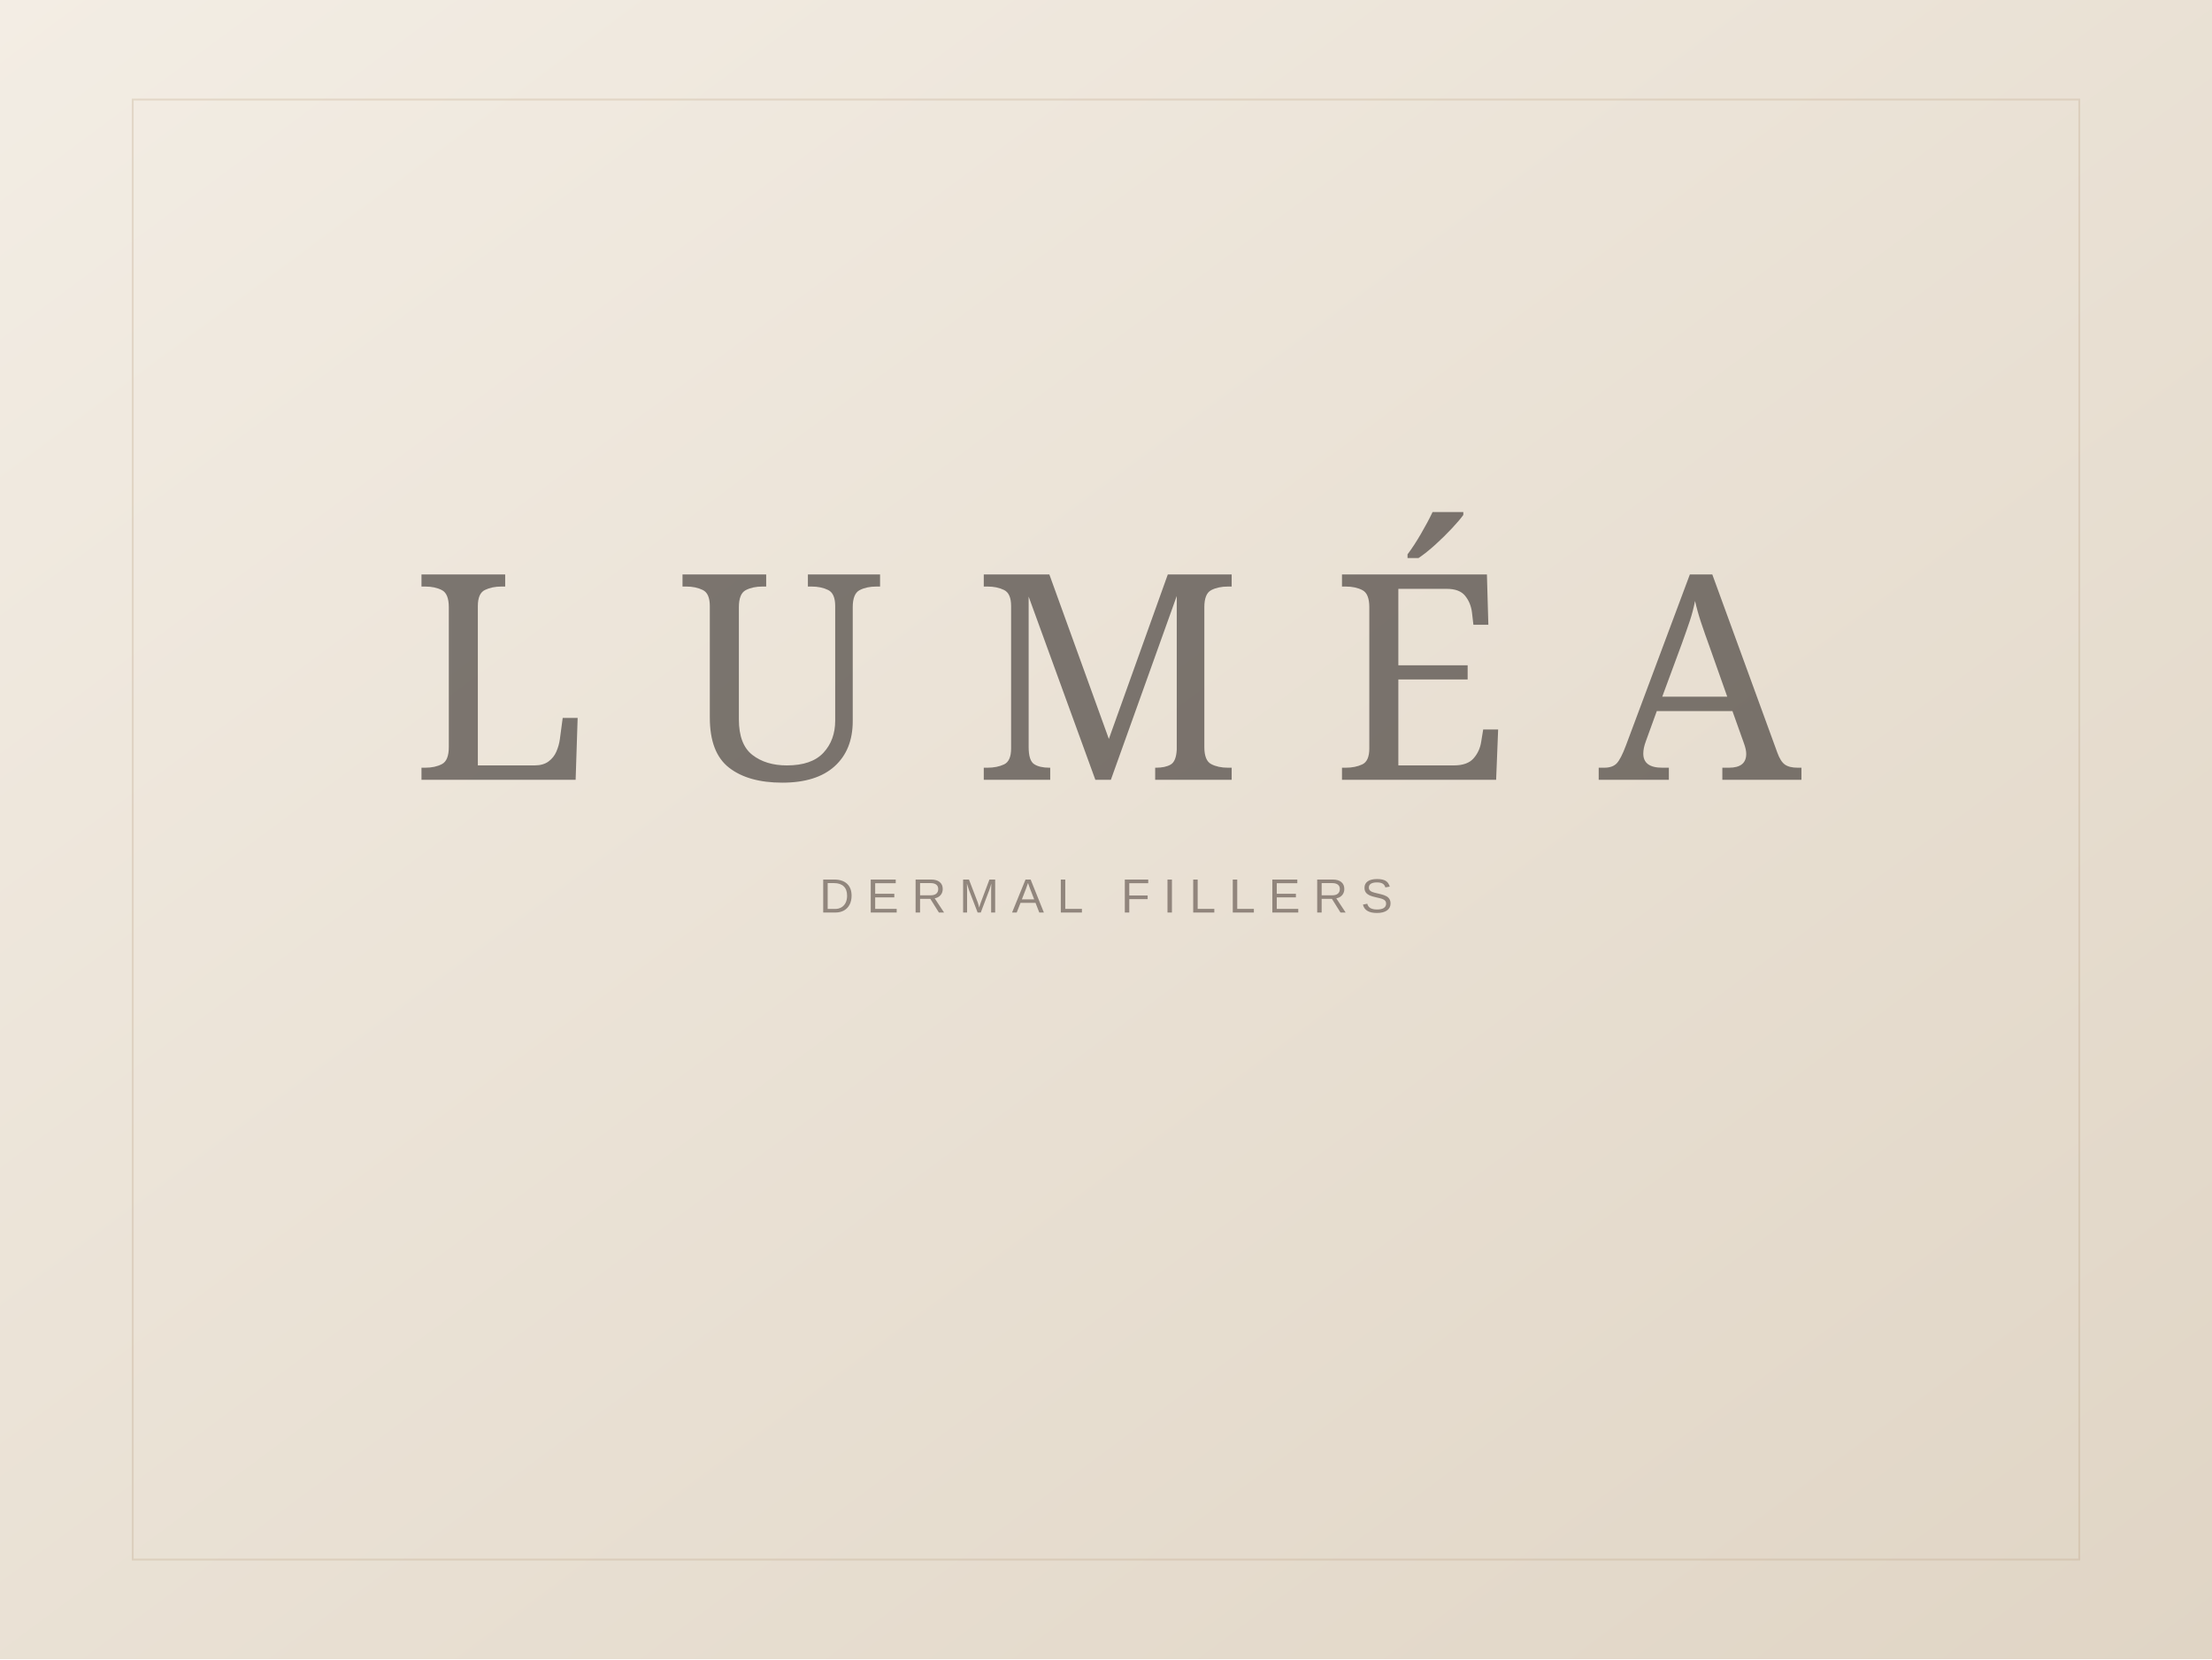
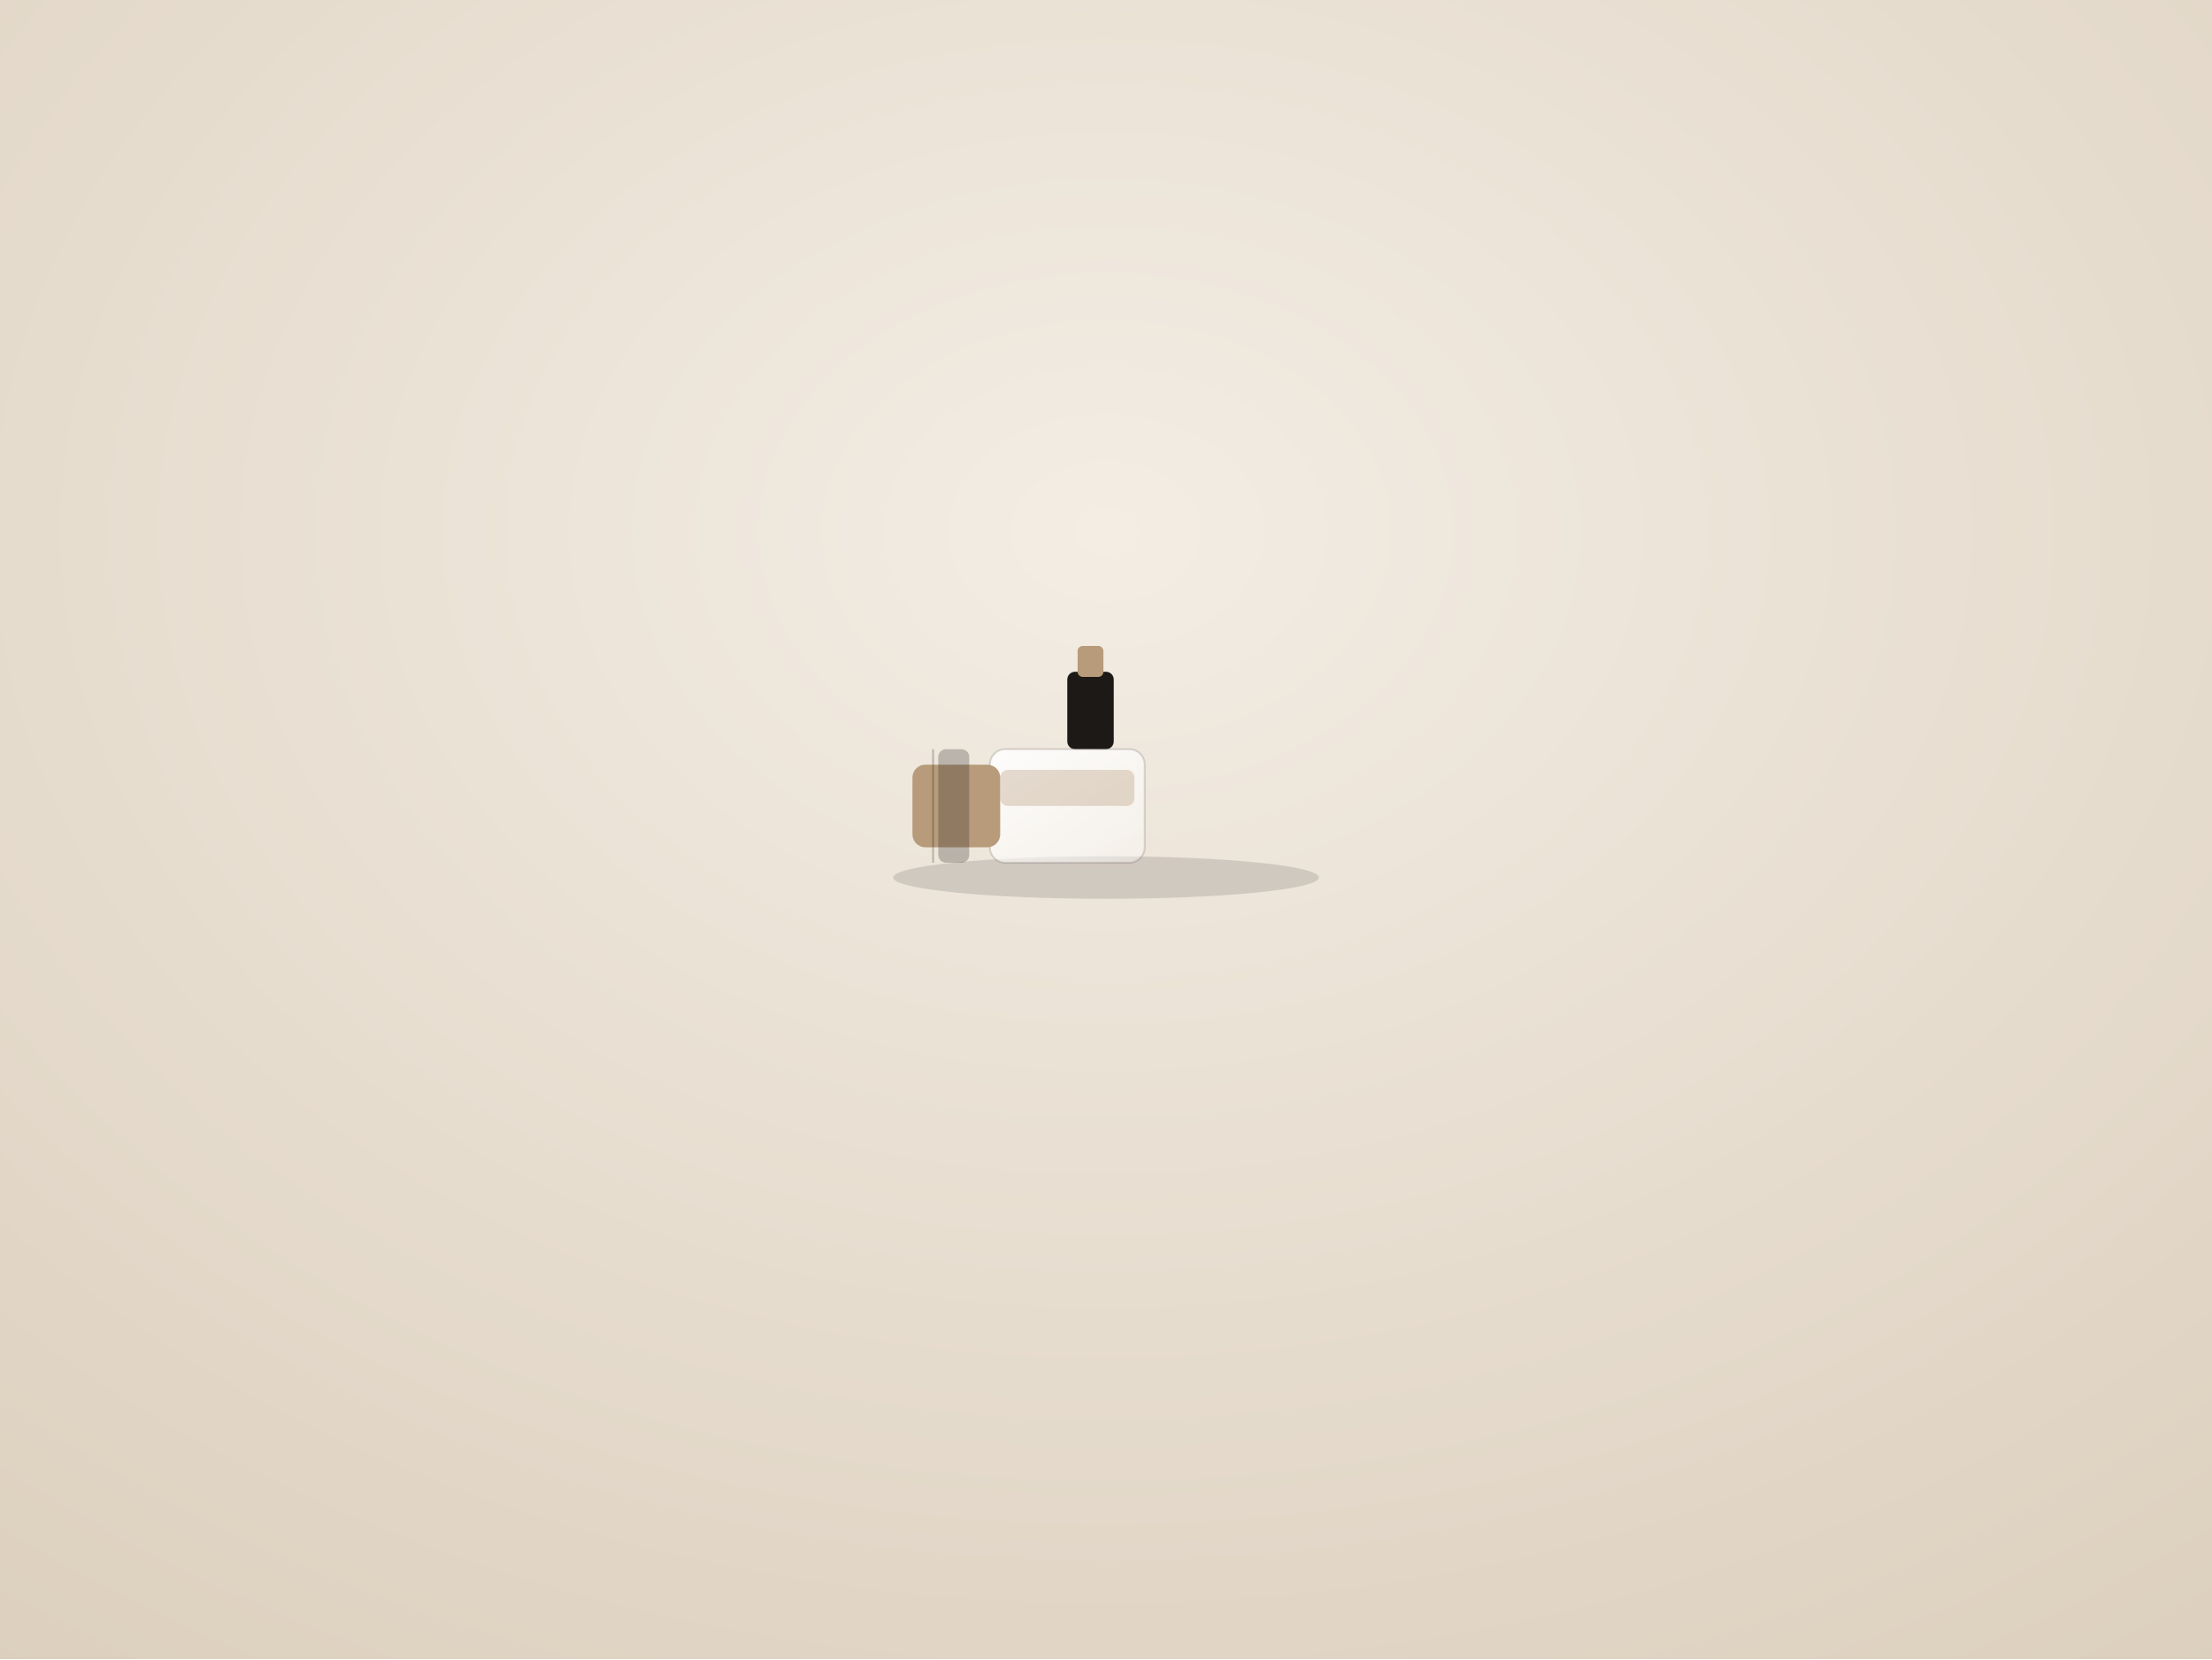
<svg xmlns="http://www.w3.org/2000/svg" width="1200" height="900" viewBox="0 0 1200 900">
  <defs>
-     <linearGradient id="g" x1="0" y1="0" x2="1" y2="1">
+     <radialGradient id="bg" cx="50%" cy="32%" r="85%">
      <stop offset="0" stop-color="#F3EDE4" />
-       <stop offset="1" stop-color="#E0D5C5" />
+       <stop offset="1" stop-color="#DCCFBD" />
+     </radialGradient>
+     <linearGradient id="glass" x1="0" y1="0" x2="1" y2="1">
+       <stop offset="0" stop-color="#ffffff" stop-opacity="0.9" />
+       <stop offset="1" stop-color="#ffffff" stop-opacity="0.35" />
    </linearGradient>
  </defs>
-   <rect width="1200" height="900" fill="url(#g)" />
-   <g fill="none" stroke="#B79B7A" stroke-opacity="0.25">
-     <rect x="72" y="54" width="1056" height="792" />
-   </g>
-   <text x="50%" y="423" text-anchor="middle" font-family="Georgia, serif" font-weight="300" font-size="156" fill="#1D1917" fill-opacity="0.55" letter-spacing="48">LUMÉA</text>
-   <text x="50%" y="495" text-anchor="middle" font-family="Arial, sans-serif" font-size="26" letter-spacing="7" fill="#81766D" fill-opacity="0.85">DERMAL FILLERS</text>
+   <rect width="1200" height="900" fill="url(#bg)" />
+   <ellipse cx="600" cy="476" rx="115.5" ry="11.55" fill="#1D1917" opacity="0.14" />
+   <rect x="579" y="364.4" width="25.2" height="42" rx="4.2" fill="#1D1917" />
+   <rect x="584.6" y="350.4" width="14" height="16.8" rx="2.8" fill="#B79B7A" />
+   <rect x="537" y="406.4" width="84" height="61.6" rx="8.4" fill="url(#glass)" stroke="#1D1917" stroke-opacity="0.15" />
+   <rect x="542.6" y="417.6" width="72.8" height="19.6" rx="4.2" fill="#B79B7A" opacity="0.35" />
+   <rect x="495" y="414.8" width="47.6" height="44.8" rx="7" fill="#B79B7A" />
+   <rect x="509" y="406.4" width="16.8" height="61.6" rx="4.2" fill="#1D1917" opacity="0.25" />
+   <line x1="506.2" y1="406.4" x2="506.2" y2="468" stroke="#1D1917" stroke-opacity="0.25" />
</svg>
